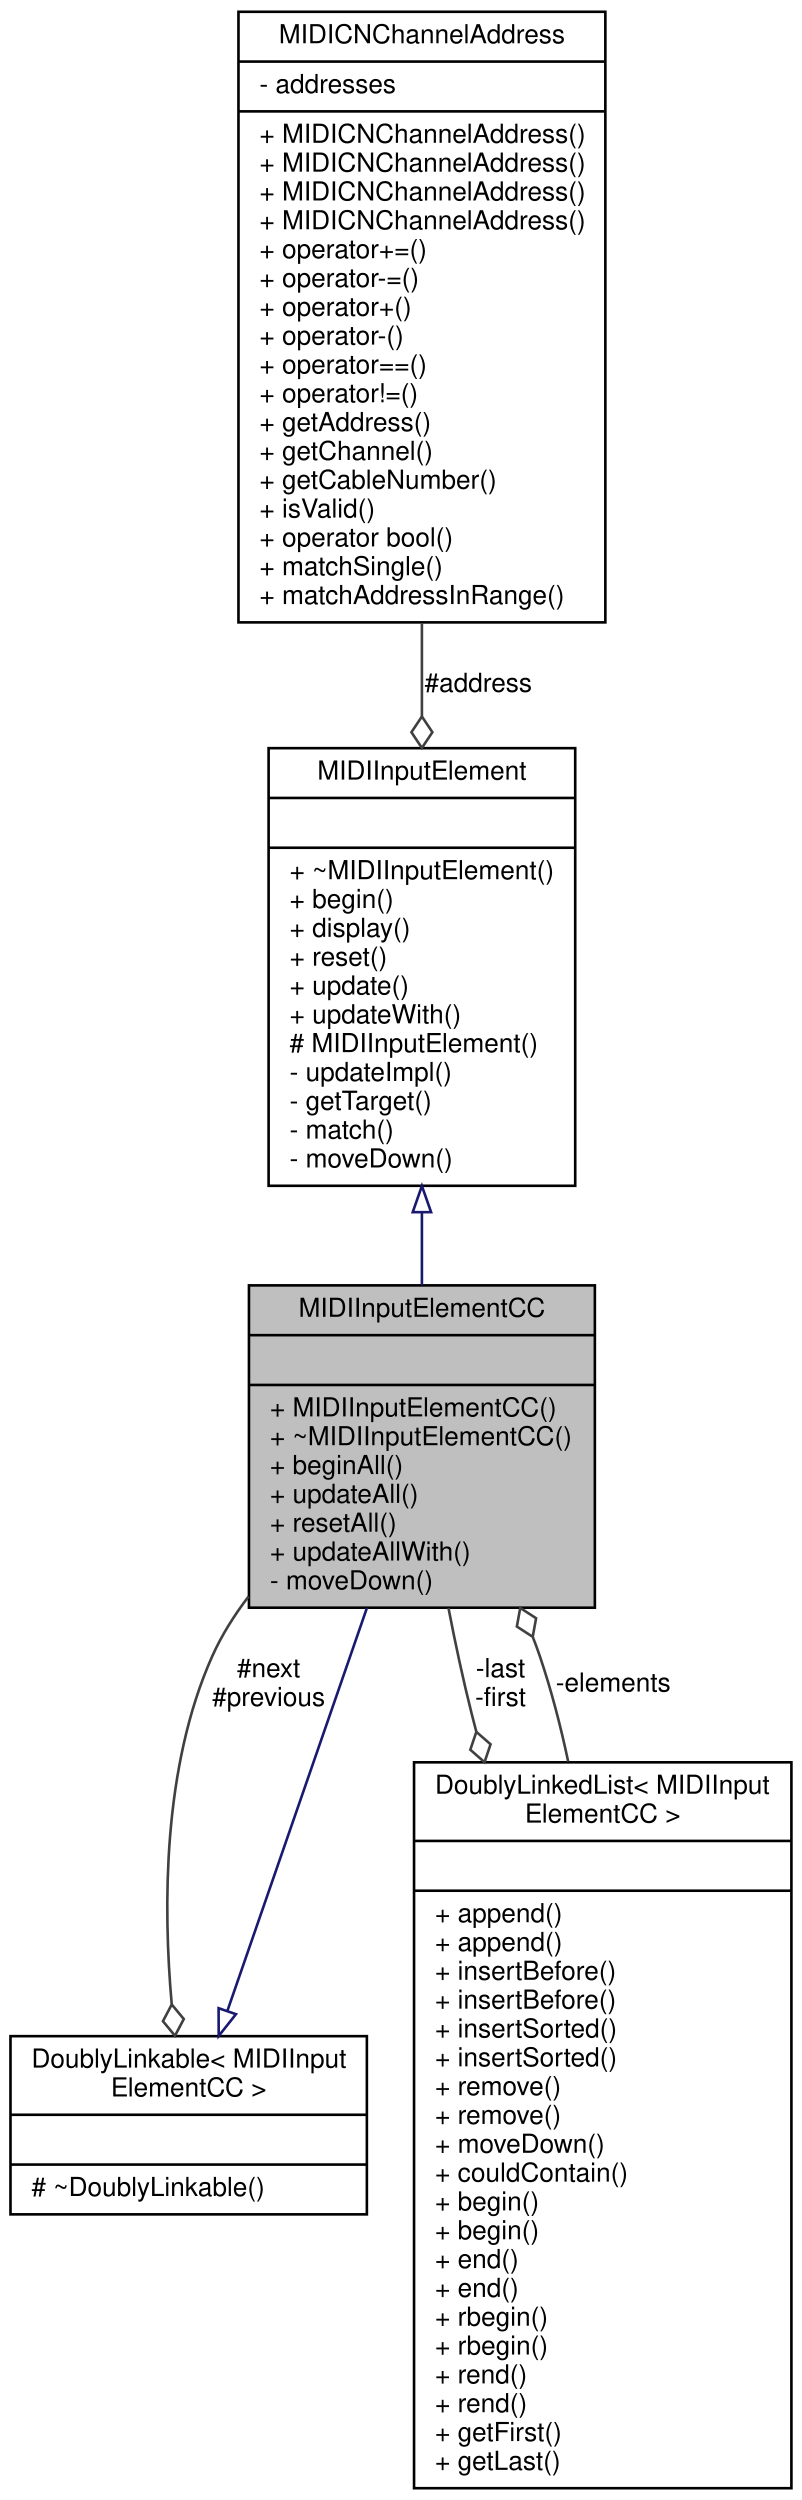
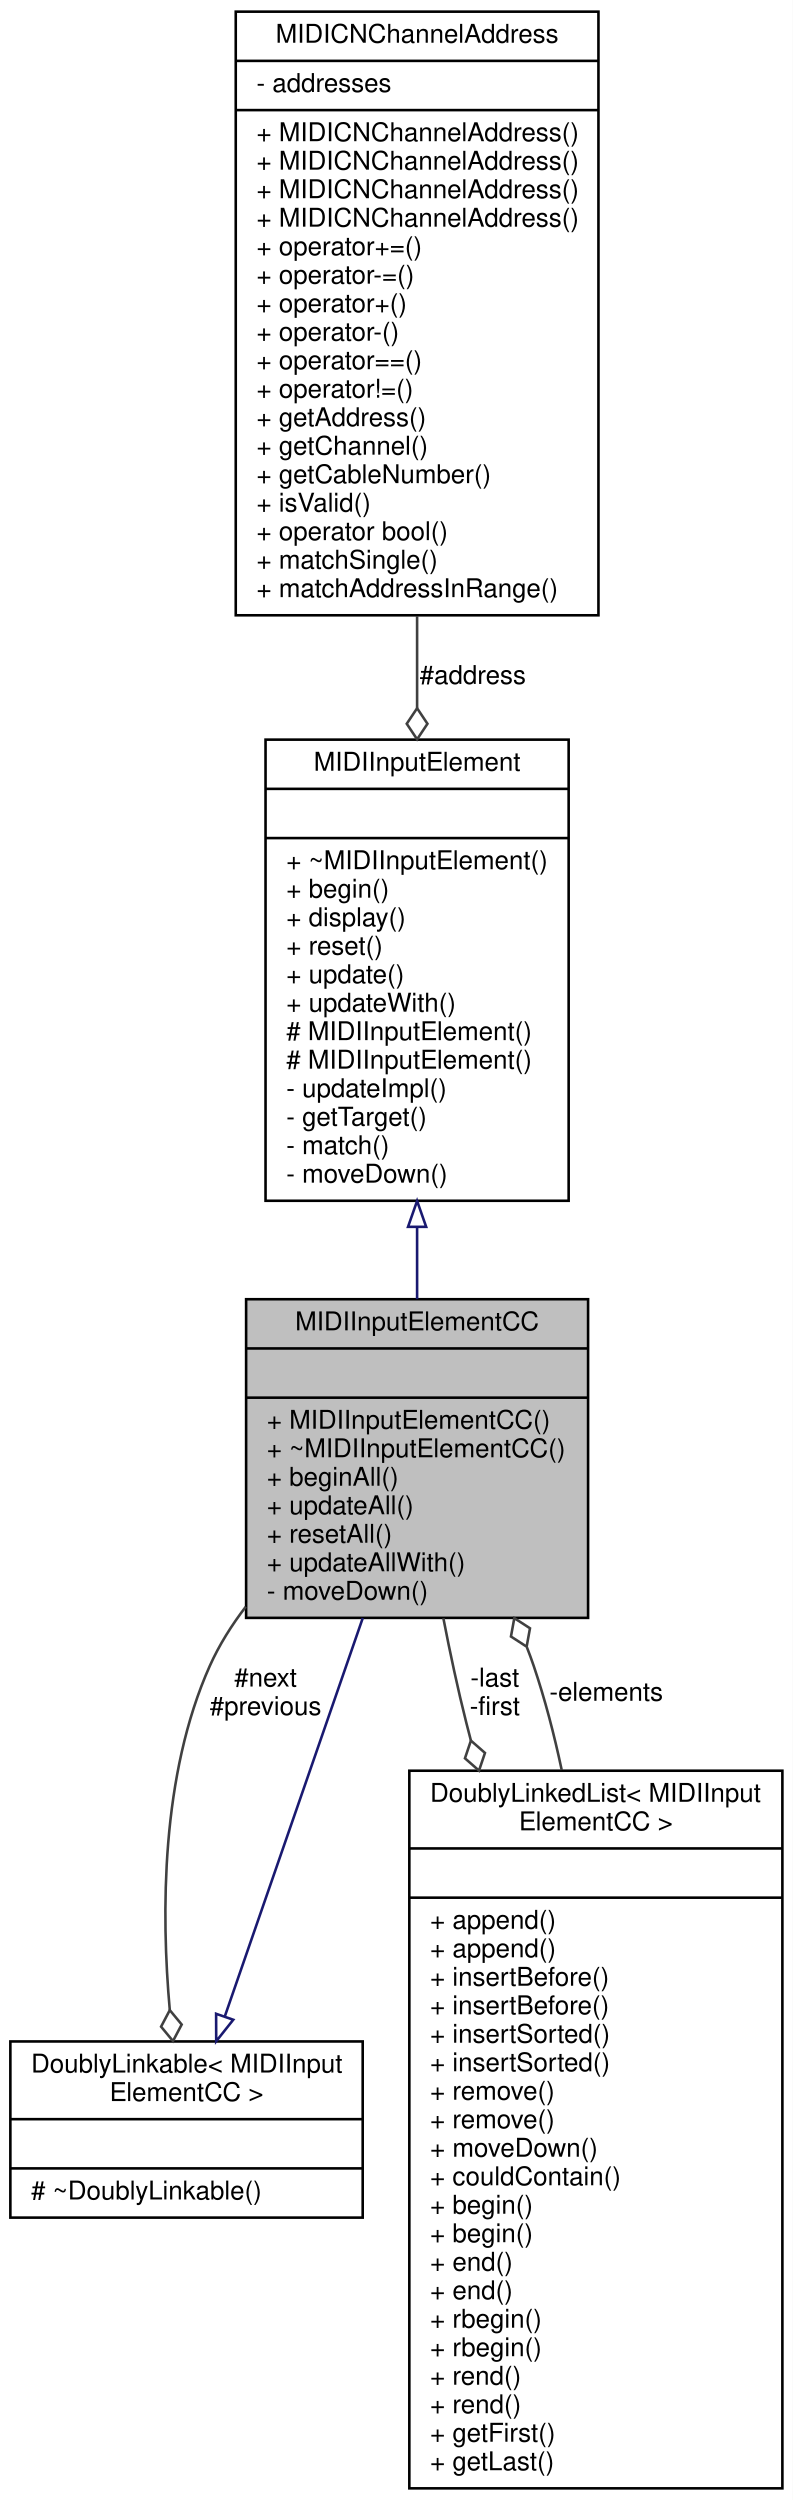
- <svg xmlns="http://www.w3.org/2000/svg" xmlns:xlink="http://www.w3.org/1999/xlink" width="306pt" height="954pt" viewBox="0.00 0.00 306.00 954.00">
-   <g id="graph0" class="graph" transform="scale(1 1) rotate(0) translate(4 950)">
-     <polygon fill="white" stroke="none" points="-4,4 -4,-950 302,-950 302,4 -4,4" />
+ <svg xmlns="http://www.w3.org/2000/svg" xmlns:xlink="http://www.w3.org/1999/xlink" width="306pt" height="965pt" viewBox="0.00 0.00 306.00 965.00">
+   <g id="graph0" class="graph" transform="scale(1 1) rotate(0) translate(4 961)">
+     <polygon fill="white" stroke="none" points="-4,4 -4,-961 302,-961 302,4 -4,4" />
    <g id="node1" class="node">
      <g id="a_node1">
        <a xlink:title="Class for objects that listen for incoming MIDI Controller Change events.">
          <polygon fill="#bfbfbf" stroke="black" points="91,-336.5 91,-459.5 223,-459.5 223,-336.5 91,-336.5" />
          <text text-anchor="middle" x="157" y="-447.5" font-family="Helvetica,sans-Serif" font-size="10.00">MIDIInputElementCC</text>
          <polyline fill="none" stroke="black" points="91,-440.5 223,-440.5 " />
          <text text-anchor="middle" x="157" y="-428.5" font-family="Helvetica,sans-Serif" font-size="10.00"> </text>
          <polyline fill="none" stroke="black" points="91,-421.5 223,-421.5 " />
          <text text-anchor="start" x="99" y="-409.5" font-family="Helvetica,sans-Serif" font-size="10.00">+ MIDIInputElementCC()</text>
          <text text-anchor="start" x="99" y="-398.5" font-family="Helvetica,sans-Serif" font-size="10.00">+ ~MIDIInputElementCC()</text>
          <text text-anchor="start" x="99" y="-387.5" font-family="Helvetica,sans-Serif" font-size="10.00">+ beginAll()</text>
          <text text-anchor="start" x="99" y="-376.5" font-family="Helvetica,sans-Serif" font-size="10.00">+ updateAll()</text>
          <text text-anchor="start" x="99" y="-365.5" font-family="Helvetica,sans-Serif" font-size="10.00">+ resetAll()</text>
          <text text-anchor="start" x="99" y="-354.5" font-family="Helvetica,sans-Serif" font-size="10.00">+ updateAllWith()</text>
          <text text-anchor="start" x="99" y="-343.5" font-family="Helvetica,sans-Serif" font-size="10.00">- moveDown()</text>
        </a>
      </g>
    </g>
    <g id="node4" class="node">
      <g id="a_node4">
        <a xlink:href="../../d4/d23/classDoublyLinkable.html" target="_top" xlink:title=" ">
          <polygon fill="white" stroke="black" points="0,-105 0,-173 136,-173 136,-105 0,-105" />
          <text text-anchor="start" x="8" y="-161" font-family="Helvetica,sans-Serif" font-size="10.00">DoublyLinkable&lt; MIDIInput</text>
          <text text-anchor="middle" x="68" y="-150" font-family="Helvetica,sans-Serif" font-size="10.00">ElementCC &gt;</text>
          <polyline fill="none" stroke="black" points="0,-143 136,-143 " />
          <text text-anchor="middle" x="68" y="-131" font-family="Helvetica,sans-Serif" font-size="10.00"> </text>
          <polyline fill="none" stroke="black" points="0,-124 136,-124 " />
          <text text-anchor="start" x="8" y="-112" font-family="Helvetica,sans-Serif" font-size="10.00"># ~DoublyLinkable()</text>
        </a>
      </g>
    </g>
    <g id="edge4" class="edge">
      <path fill="none" stroke="#404040" d="M90.864,-340.802C85.391,-333.656 80.591,-326.016 77,-318 58.136,-275.884 58.197,-222.427 61.535,-185.137" />
      <polygon fill="none" stroke="#404040" points="61.54,-185.087 58.176,-178.709 62.77,-173.15 66.134,-179.528 61.54,-185.087" />
      <text text-anchor="middle" x="98.5" y="-310" font-family="Helvetica,sans-Serif" font-size="10.00"> #next</text>
      <text text-anchor="middle" x="98.5" y="-299" font-family="Helvetica,sans-Serif" font-size="10.00">#previous</text>
    </g>
    <g id="node5" class="node">
      <g id="a_node5">
        <a xlink:href="../../dd/d16/classDoublyLinkedList.html" target="_top" xlink:title=" ">
          <polygon fill="white" stroke="black" points="154,-0.5 154,-277.5 298,-277.5 298,-0.5 154,-0.5" />
          <text text-anchor="start" x="162" y="-265.5" font-family="Helvetica,sans-Serif" font-size="10.00">DoublyLinkedList&lt; MIDIInput</text>
          <text text-anchor="middle" x="226" y="-254.5" font-family="Helvetica,sans-Serif" font-size="10.00">ElementCC &gt;</text>
          <polyline fill="none" stroke="black" points="154,-247.5 298,-247.5 " />
          <text text-anchor="middle" x="226" y="-235.5" font-family="Helvetica,sans-Serif" font-size="10.00"> </text>
          <polyline fill="none" stroke="black" points="154,-228.5 298,-228.5 " />
          <text text-anchor="start" x="162" y="-216.5" font-family="Helvetica,sans-Serif" font-size="10.00">+ append()</text>
          <text text-anchor="start" x="162" y="-205.5" font-family="Helvetica,sans-Serif" font-size="10.00">+ append()</text>
          <text text-anchor="start" x="162" y="-194.5" font-family="Helvetica,sans-Serif" font-size="10.00">+ insertBefore()</text>
          <text text-anchor="start" x="162" y="-183.5" font-family="Helvetica,sans-Serif" font-size="10.00">+ insertBefore()</text>
          <text text-anchor="start" x="162" y="-172.5" font-family="Helvetica,sans-Serif" font-size="10.00">+ insertSorted()</text>
          <text text-anchor="start" x="162" y="-161.5" font-family="Helvetica,sans-Serif" font-size="10.00">+ insertSorted()</text>
          <text text-anchor="start" x="162" y="-150.5" font-family="Helvetica,sans-Serif" font-size="10.00">+ remove()</text>
          <text text-anchor="start" x="162" y="-139.5" font-family="Helvetica,sans-Serif" font-size="10.00">+ remove()</text>
          <text text-anchor="start" x="162" y="-128.5" font-family="Helvetica,sans-Serif" font-size="10.00">+ moveDown()</text>
          <text text-anchor="start" x="162" y="-117.5" font-family="Helvetica,sans-Serif" font-size="10.00">+ couldContain()</text>
          <text text-anchor="start" x="162" y="-106.5" font-family="Helvetica,sans-Serif" font-size="10.00">+ begin()</text>
          <text text-anchor="start" x="162" y="-95.5" font-family="Helvetica,sans-Serif" font-size="10.00">+ begin()</text>
          <text text-anchor="start" x="162" y="-84.5" font-family="Helvetica,sans-Serif" font-size="10.00">+ end()</text>
          <text text-anchor="start" x="162" y="-73.5" font-family="Helvetica,sans-Serif" font-size="10.00">+ end()</text>
          <text text-anchor="start" x="162" y="-62.5" font-family="Helvetica,sans-Serif" font-size="10.00">+ rbegin()</text>
          <text text-anchor="start" x="162" y="-51.5" font-family="Helvetica,sans-Serif" font-size="10.00">+ rbegin()</text>
          <text text-anchor="start" x="162" y="-40.5" font-family="Helvetica,sans-Serif" font-size="10.00">+ rend()</text>
          <text text-anchor="start" x="162" y="-29.5" font-family="Helvetica,sans-Serif" font-size="10.00">+ rend()</text>
          <text text-anchor="start" x="162" y="-18.5" font-family="Helvetica,sans-Serif" font-size="10.00">+ getFirst()</text>
          <text text-anchor="start" x="162" y="-7.5" font-family="Helvetica,sans-Serif" font-size="10.00">+ getLast()</text>
        </a>
      </g>
    </g>
    <g id="edge6" class="edge">
      <path fill="none" stroke="#404040" d="M167.136,-336.381C169.723,-323.012 172.715,-308.972 176,-296 176.576,-293.725 177.167,-291.436 177.771,-289.134" />
      <polygon fill="none" stroke="#404040" points="177.773,-289.126 175.472,-282.292 180.895,-277.539 183.196,-284.373 177.773,-289.126" />
      <text text-anchor="middle" x="187" y="-310" font-family="Helvetica,sans-Serif" font-size="10.00"> -last</text>
      <text text-anchor="middle" x="187" y="-299" font-family="Helvetica,sans-Serif" font-size="10.00">-first</text>
    </g>
    <g id="node2" class="node">
      <g id="a_node2">
        <a xlink:href="../../d9/db1/classMIDIInputElement.html" target="_top" xlink:title="A class for objects that listen for incoming MIDI events.">
-           <polygon fill="white" stroke="black" points="98.5,-497.5 98.5,-664.5 215.5,-664.5 215.5,-497.5 98.5,-497.5" />
-           <text text-anchor="middle" x="157" y="-652.5" font-family="Helvetica,sans-Serif" font-size="10.00">MIDIInputElement</text>
-           <polyline fill="none" stroke="black" points="98.5,-645.5 215.5,-645.5 " />
-           <text text-anchor="middle" x="157" y="-633.5" font-family="Helvetica,sans-Serif" font-size="10.00"> </text>
-           <polyline fill="none" stroke="black" points="98.5,-626.5 215.5,-626.5 " />
-           <text text-anchor="start" x="106.5" y="-614.5" font-family="Helvetica,sans-Serif" font-size="10.00">+ ~MIDIInputElement()</text>
-           <text text-anchor="start" x="106.5" y="-603.5" font-family="Helvetica,sans-Serif" font-size="10.00">+ begin()</text>
-           <text text-anchor="start" x="106.5" y="-592.5" font-family="Helvetica,sans-Serif" font-size="10.00">+ display()</text>
-           <text text-anchor="start" x="106.5" y="-581.5" font-family="Helvetica,sans-Serif" font-size="10.00">+ reset()</text>
-           <text text-anchor="start" x="106.5" y="-570.5" font-family="Helvetica,sans-Serif" font-size="10.00">+ update()</text>
-           <text text-anchor="start" x="106.5" y="-559.5" font-family="Helvetica,sans-Serif" font-size="10.00">+ updateWith()</text>
+           <polygon fill="white" stroke="black" points="98.5,-497.5 98.5,-675.5 215.5,-675.5 215.5,-497.5 98.5,-497.5" />
+           <text text-anchor="middle" x="157" y="-663.5" font-family="Helvetica,sans-Serif" font-size="10.00">MIDIInputElement</text>
+           <polyline fill="none" stroke="black" points="98.5,-656.5 215.5,-656.5 " />
+           <text text-anchor="middle" x="157" y="-644.5" font-family="Helvetica,sans-Serif" font-size="10.00"> </text>
+           <polyline fill="none" stroke="black" points="98.5,-637.5 215.5,-637.5 " />
+           <text text-anchor="start" x="106.5" y="-625.5" font-family="Helvetica,sans-Serif" font-size="10.00">+ ~MIDIInputElement()</text>
+           <text text-anchor="start" x="106.5" y="-614.5" font-family="Helvetica,sans-Serif" font-size="10.00">+ begin()</text>
+           <text text-anchor="start" x="106.5" y="-603.5" font-family="Helvetica,sans-Serif" font-size="10.00">+ display()</text>
+           <text text-anchor="start" x="106.5" y="-592.5" font-family="Helvetica,sans-Serif" font-size="10.00">+ reset()</text>
+           <text text-anchor="start" x="106.5" y="-581.5" font-family="Helvetica,sans-Serif" font-size="10.00">+ update()</text>
+           <text text-anchor="start" x="106.5" y="-570.5" font-family="Helvetica,sans-Serif" font-size="10.00">+ updateWith()</text>
+           <text text-anchor="start" x="106.5" y="-559.5" font-family="Helvetica,sans-Serif" font-size="10.00"># MIDIInputElement()</text>
          <text text-anchor="start" x="106.5" y="-548.5" font-family="Helvetica,sans-Serif" font-size="10.00"># MIDIInputElement()</text>
          <text text-anchor="start" x="106.5" y="-537.5" font-family="Helvetica,sans-Serif" font-size="10.00">- updateImpl()</text>
          <text text-anchor="start" x="106.5" y="-526.5" font-family="Helvetica,sans-Serif" font-size="10.00">- getTarget()</text>
          <text text-anchor="start" x="106.5" y="-515.5" font-family="Helvetica,sans-Serif" font-size="10.00">- match()</text>
          <text text-anchor="start" x="106.5" y="-504.5" font-family="Helvetica,sans-Serif" font-size="10.00">- moveDown()</text>
        </a>
      </g>
    </g>
    <g id="edge1" class="edge">
-       <path fill="none" stroke="midnightblue" d="M157,-487.24C157,-477.83 157,-468.453 157,-459.515" />
-       <polygon fill="none" stroke="midnightblue" points="153.5,-487.445 157,-497.445 160.5,-487.445 153.5,-487.445" />
+       <path fill="none" stroke="midnightblue" d="M157,-487.208C157,-477.787 157,-468.436 157,-459.539" />
+       <polygon fill="none" stroke="midnightblue" points="153.5,-487.438 157,-497.438 160.5,-487.438 153.5,-487.438" />
    </g>
    <g id="node3" class="node">
      <g id="a_node3">
        <a xlink:href="../../d3/d10/classMIDICNChannelAddress.html" target="_top" xlink:title="A type-safe utility class for saving a MIDI address consisting of a 7-bit address,...">
-           <polygon fill="white" stroke="black" points="87,-712.5 87,-945.5 227,-945.5 227,-712.5 87,-712.5" />
-           <text text-anchor="middle" x="157" y="-933.5" font-family="Helvetica,sans-Serif" font-size="10.00">MIDICNChannelAddress</text>
-           <polyline fill="none" stroke="black" points="87,-926.5 227,-926.5 " />
-           <text text-anchor="start" x="95" y="-914.5" font-family="Helvetica,sans-Serif" font-size="10.00">- addresses</text>
-           <polyline fill="none" stroke="black" points="87,-907.5 227,-907.5 " />
+           <polygon fill="white" stroke="black" points="87,-723.5 87,-956.5 227,-956.5 227,-723.5 87,-723.5" />
+           <text text-anchor="middle" x="157" y="-944.5" font-family="Helvetica,sans-Serif" font-size="10.00">MIDICNChannelAddress</text>
+           <polyline fill="none" stroke="black" points="87,-937.5 227,-937.5 " />
+           <text text-anchor="start" x="95" y="-925.5" font-family="Helvetica,sans-Serif" font-size="10.00">- addresses</text>
+           <polyline fill="none" stroke="black" points="87,-918.5 227,-918.5 " />
+           <text text-anchor="start" x="95" y="-906.5" font-family="Helvetica,sans-Serif" font-size="10.00">+ MIDICNChannelAddress()</text>
          <text text-anchor="start" x="95" y="-895.5" font-family="Helvetica,sans-Serif" font-size="10.00">+ MIDICNChannelAddress()</text>
          <text text-anchor="start" x="95" y="-884.5" font-family="Helvetica,sans-Serif" font-size="10.00">+ MIDICNChannelAddress()</text>
          <text text-anchor="start" x="95" y="-873.5" font-family="Helvetica,sans-Serif" font-size="10.00">+ MIDICNChannelAddress()</text>
-           <text text-anchor="start" x="95" y="-862.5" font-family="Helvetica,sans-Serif" font-size="10.00">+ MIDICNChannelAddress()</text>
-           <text text-anchor="start" x="95" y="-851.5" font-family="Helvetica,sans-Serif" font-size="10.00">+ operator+=()</text>
-           <text text-anchor="start" x="95" y="-840.5" font-family="Helvetica,sans-Serif" font-size="10.00">+ operator-=()</text>
-           <text text-anchor="start" x="95" y="-829.5" font-family="Helvetica,sans-Serif" font-size="10.00">+ operator+()</text>
-           <text text-anchor="start" x="95" y="-818.5" font-family="Helvetica,sans-Serif" font-size="10.00">+ operator-()</text>
-           <text text-anchor="start" x="95" y="-807.5" font-family="Helvetica,sans-Serif" font-size="10.00">+ operator==()</text>
-           <text text-anchor="start" x="95" y="-796.5" font-family="Helvetica,sans-Serif" font-size="10.00">+ operator!=()</text>
-           <text text-anchor="start" x="95" y="-785.5" font-family="Helvetica,sans-Serif" font-size="10.00">+ getAddress()</text>
-           <text text-anchor="start" x="95" y="-774.5" font-family="Helvetica,sans-Serif" font-size="10.00">+ getChannel()</text>
-           <text text-anchor="start" x="95" y="-763.5" font-family="Helvetica,sans-Serif" font-size="10.00">+ getCableNumber()</text>
-           <text text-anchor="start" x="95" y="-752.5" font-family="Helvetica,sans-Serif" font-size="10.00">+ isValid()</text>
-           <text text-anchor="start" x="95" y="-741.5" font-family="Helvetica,sans-Serif" font-size="10.00">+ operator bool()</text>
-           <text text-anchor="start" x="95" y="-730.5" font-family="Helvetica,sans-Serif" font-size="10.00">+ matchSingle()</text>
-           <text text-anchor="start" x="95" y="-719.5" font-family="Helvetica,sans-Serif" font-size="10.00">+ matchAddressInRange()</text>
+           <text text-anchor="start" x="95" y="-862.5" font-family="Helvetica,sans-Serif" font-size="10.00">+ operator+=()</text>
+           <text text-anchor="start" x="95" y="-851.5" font-family="Helvetica,sans-Serif" font-size="10.00">+ operator-=()</text>
+           <text text-anchor="start" x="95" y="-840.5" font-family="Helvetica,sans-Serif" font-size="10.00">+ operator+()</text>
+           <text text-anchor="start" x="95" y="-829.5" font-family="Helvetica,sans-Serif" font-size="10.00">+ operator-()</text>
+           <text text-anchor="start" x="95" y="-818.5" font-family="Helvetica,sans-Serif" font-size="10.00">+ operator==()</text>
+           <text text-anchor="start" x="95" y="-807.5" font-family="Helvetica,sans-Serif" font-size="10.00">+ operator!=()</text>
+           <text text-anchor="start" x="95" y="-796.5" font-family="Helvetica,sans-Serif" font-size="10.00">+ getAddress()</text>
+           <text text-anchor="start" x="95" y="-785.5" font-family="Helvetica,sans-Serif" font-size="10.00">+ getChannel()</text>
+           <text text-anchor="start" x="95" y="-774.5" font-family="Helvetica,sans-Serif" font-size="10.00">+ getCableNumber()</text>
+           <text text-anchor="start" x="95" y="-763.5" font-family="Helvetica,sans-Serif" font-size="10.00">+ isValid()</text>
+           <text text-anchor="start" x="95" y="-752.5" font-family="Helvetica,sans-Serif" font-size="10.00">+ operator bool()</text>
+           <text text-anchor="start" x="95" y="-741.5" font-family="Helvetica,sans-Serif" font-size="10.00">+ matchSingle()</text>
+           <text text-anchor="start" x="95" y="-730.5" font-family="Helvetica,sans-Serif" font-size="10.00">+ matchAddressInRange()</text>
        </a>
      </g>
    </g>
    <g id="edge2" class="edge">
-       <path fill="none" stroke="#404040" d="M157,-712.203C157,-700.272 157,-688.25 157,-676.589" />
-       <polygon fill="none" stroke="#404040" points="157,-676.585 153,-670.585 157,-664.585 161,-670.585 157,-676.585" />
-       <text text-anchor="middle" x="178.5" y="-686" font-family="Helvetica,sans-Serif" font-size="10.00"> #address</text>
+       <path fill="none" stroke="#404040" d="M157,-723.188C157,-711.323 157,-699.34 157,-687.664" />
+       <polygon fill="none" stroke="#404040" points="157,-687.625 153,-681.625 157,-675.625 161,-681.625 157,-687.625" />
+       <text text-anchor="middle" x="178.5" y="-697" font-family="Helvetica,sans-Serif" font-size="10.00"> #address</text>
    </g>
    <g id="edge3" class="edge">
      <path fill="none" stroke="midnightblue" d="M82.794,-182.719C97.331,-224.698 119.654,-289.159 136.021,-336.42" />
      <polygon fill="none" stroke="midnightblue" points="86.034,-181.38 79.454,-173.076 79.419,-183.671 86.034,-181.38" />
    </g>
    <g id="edge5" class="edge">
      <path fill="none" stroke="#404040" d="M212.82,-277.765C209.903,-291.527 206.343,-305.15 202,-318 201.191,-320.395 200.306,-322.799 199.36,-325.203" />
      <polygon fill="none" stroke="#404040" points="199.281,-325.387 200.574,-332.481 194.523,-336.403 193.229,-329.309 199.281,-325.387" />
      <text text-anchor="middle" x="230" y="-304.5" font-family="Helvetica,sans-Serif" font-size="10.00"> -elements</text>
    </g>
  </g>
</svg>
